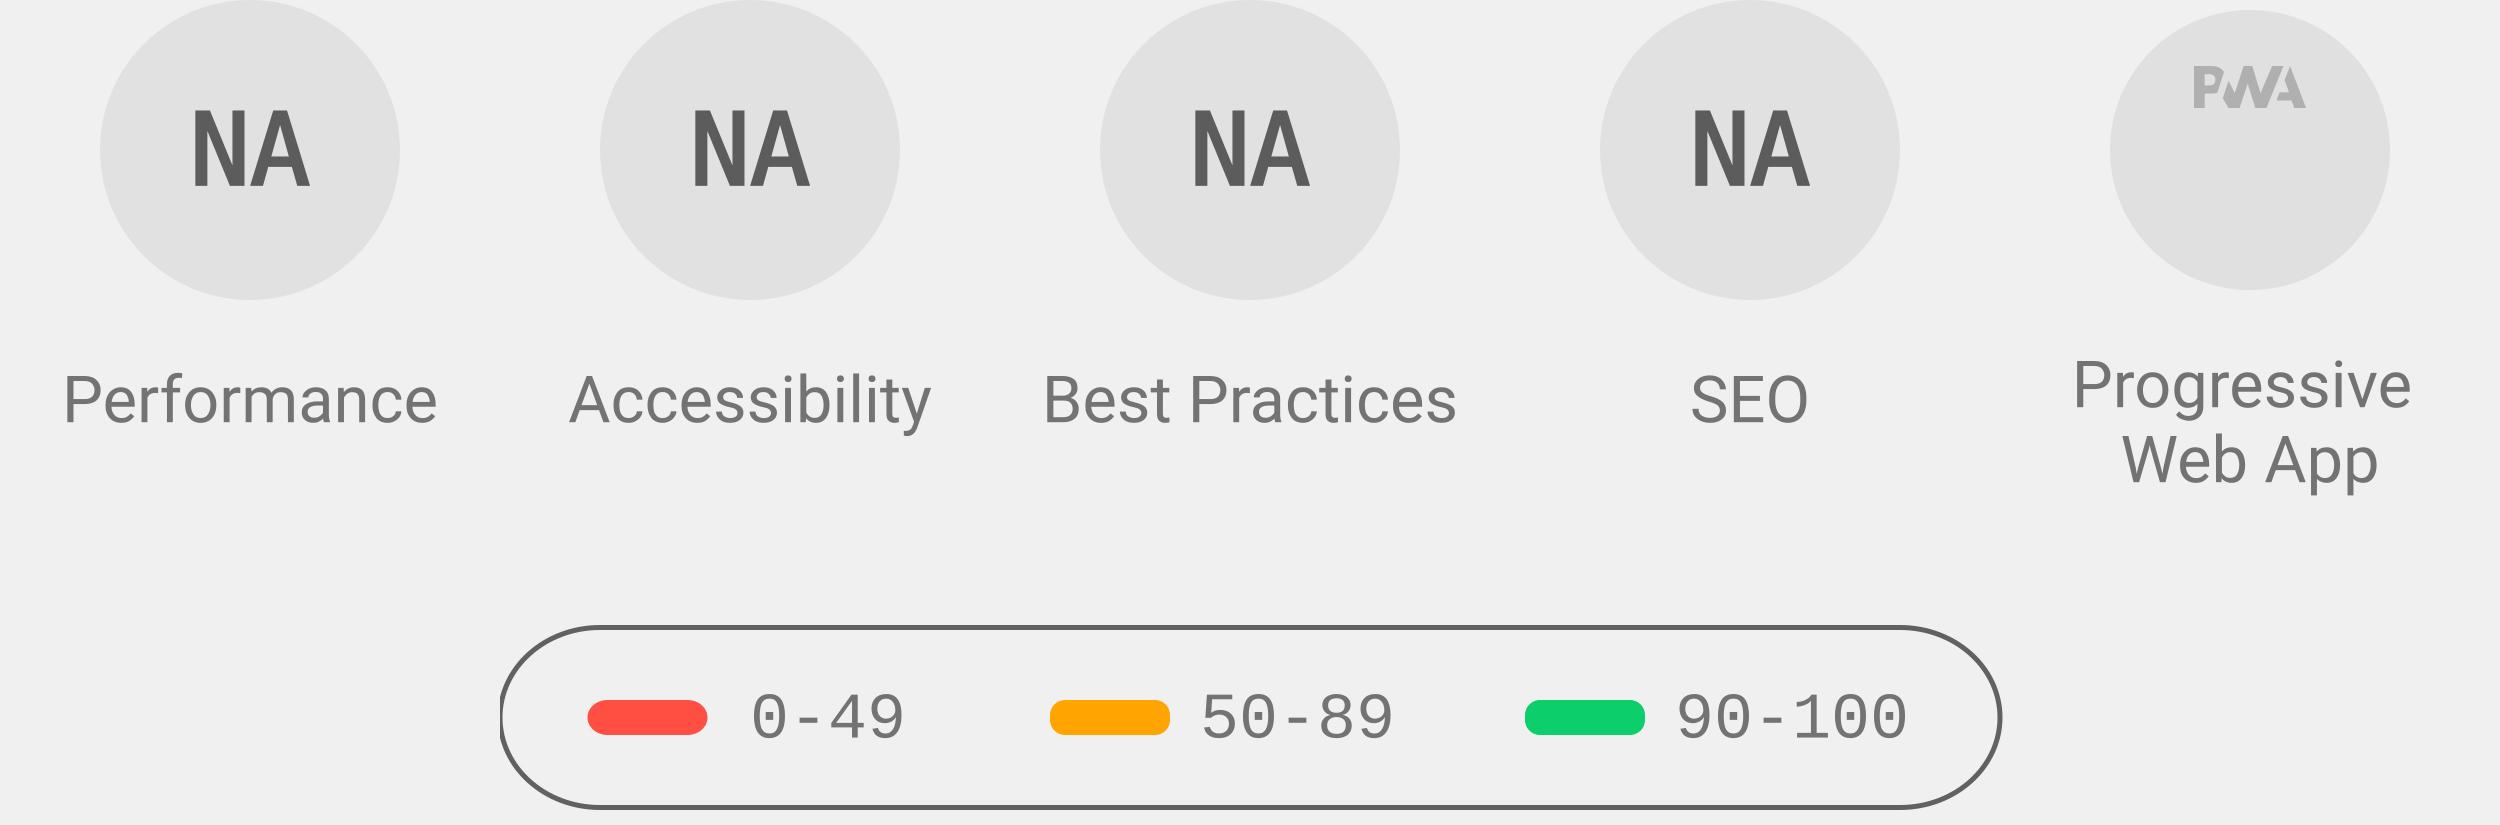
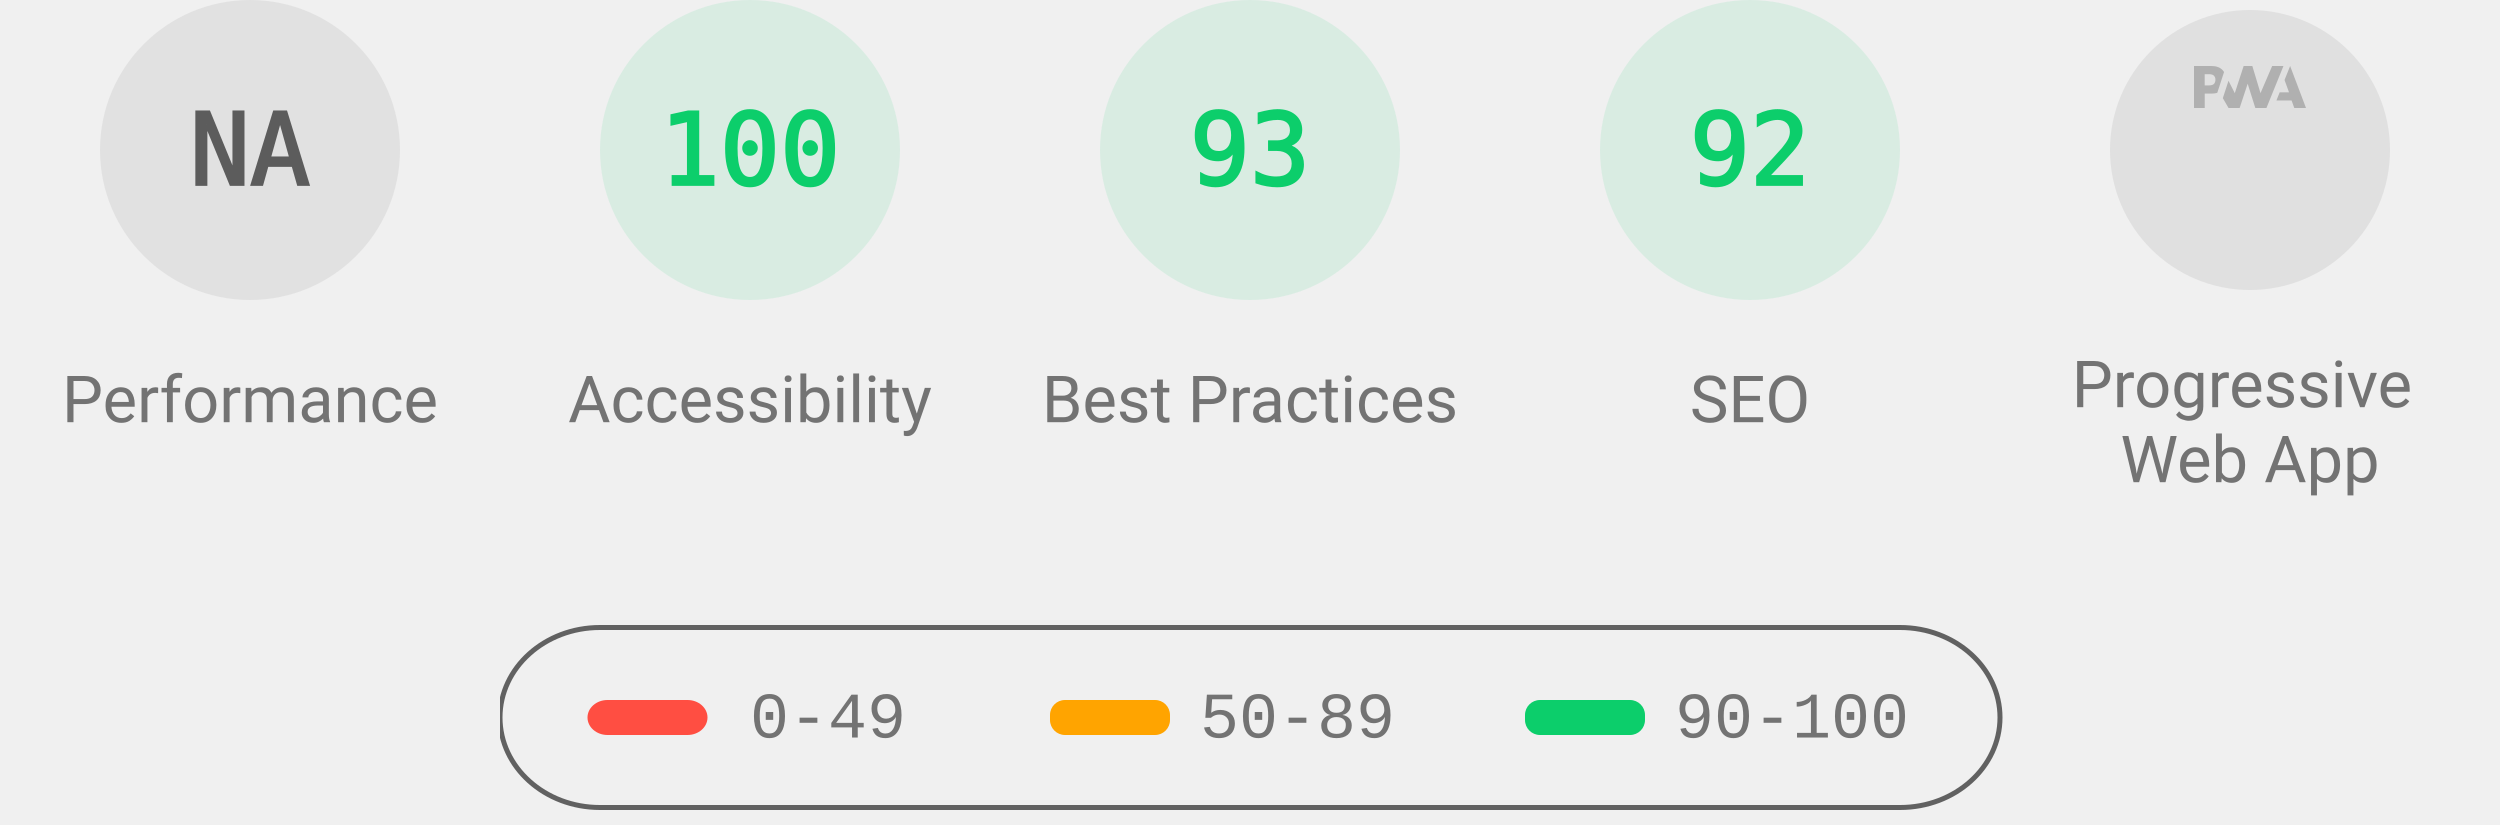
<svg xmlns="http://www.w3.org/2000/svg" class="theme--agnostic" fill="none" width="1000" height="330">
  <style>
			.gauge-base {
				opacity: 0.1
			}

			.gauge-arc {
				fill: none;
				animation-delay: 250ms;
				stroke-linecap: round;
				transform: rotate(-90deg);
				transform-origin: 100px 60px;
				animation: load-gauge 1s ease forwards
			}

			.guage-text {
				font-size: 40px;
				font-family: monospace;
				text-align: center
			}

			.guage-red {
				color: #ff4e42;
				fill: #ff4e42;
				stroke: #ff4e42
			}
			.guage-orange {
				color: #ffa400;
				fill: #ffa400;
				stroke: #ffa400
			}
			.guage-green {
				color: #0cce6b;
				fill: #0cce6b;
				stroke: #0cce6b
			}
			.theme--agnostic .guage-undefined {
				color: #5c5c5c;
				fill: #5c5c5c;
				stroke: #5c5c5c
			}
			.theme--light .guage-undefined {
				color: #1e1e1e;
				fill: #1e1e1e;
				stroke: #1e1e1e
			}
			.theme--dark .guage-undefined {
				color: #f5f5f5;
				fill: #f5f5f5;
				stroke: #f5f5f5
			}

			.guage-title {
				stroke: none;
				font-size: 26px;
				line-height: 26px;
				font-family: Roboto, Halvetica, Arial, sans-serif
			}
			.metric.guage-title {
				font-family: 'Courier New', Courier, monospace
			}
			.theme--agnostic .guage-title {
				color: #737373;
				fill: #737373
			}
			.theme--light .guage-title {
				color: #212121;
				fill: #212121
			}
			.theme--dark .guage-title {
				color: #f5f5f5;
				fill: #f5f5f5
			}

			@keyframes load-gauge {
				from {
					stroke-dasharray: 0 352.858
				}
			}
			.lh-gauge--pwa__disc {
				fill: #e0e0e0
			}
			.lh-gauge--pwa__logo {
				position: relative;
				fill: #b0b0b0
			}
			.lh-gauge--pwa__invisible {
				display: none
			}
			.lh-gauge--pwa__visible {
				display: inline
			}
			.guage-invisible {
				display: none
			}
			.lh-gauge--pwa__logo--primary-color {
				fill: #304ffe
			}
			.theme--agnostic .lh-gauge--pwa__logo--secondary-color {
				fill: #787878
			}
			.theme--light .lh-gauge--pwa__logo--secondary-color {
				fill: #3d3d3d
			}
			.theme--dark .lh-gauge--pwa__logo--secondary-color {
				fill: #d8b6b6
			}
			.theme--light #svg_2 {
				stroke: #00000022
			}
			.theme--agnostic #svg_2 {
				stroke: #616161
			}
			.theme--light #svg_2 {
				stroke: #00000022
			}
			.theme--dark #svg_2 {
				stroke: #f5f5f566
			}
		</style>
  <svg class="guage-div guage-perf guage-undefined" viewBox="0 0 200 200" width="200" height="200" x="0" y="0">
    <circle class="gauge-base" r="56" cx="100" cy="60" stroke-width="8" />
    <circle class="gauge-arc guage-arc-1" r="56" cx="100" cy="60" stroke-width="8" style="stroke-dasharray: 351.858, 351.858;" />
    <text class="guage-text" x="100px" y="60px" alignment-baseline="central" dominant-baseline="central" text-anchor="middle">NA</text>
    <text class="guage-title" x="100px" y="160px" alignment-baseline="central" dominant-baseline="central" text-anchor="middle">Performance</text>
  </svg>
-   <svg class="guage-div guage-acc guage-undefined" viewBox="0 0 200 200" width="200" height="200" x="200" y="0">
+   <svg class="guage-div guage-acc guage-green" viewBox="0 0 200 200" width="200" height="200" x="200" y="0">
    <circle class="gauge-base" r="56" cx="100" cy="60" stroke-width="8" />
    <circle class="gauge-arc guage-arc-2" r="56" cx="100" cy="60" stroke-width="8" style="stroke-dasharray: 351.858, 351.858;" />
-     <text class="guage-text" x="100px" y="60px" alignment-baseline="central" dominant-baseline="central" text-anchor="middle">NA</text>
+     <text class="guage-text" x="100px" y="60px" alignment-baseline="central" dominant-baseline="central" text-anchor="middle">100</text>
    <text class="guage-title" x="100px" y="160px" alignment-baseline="central" dominant-baseline="central" text-anchor="middle">Accessibility</text>
  </svg>
-   <svg class="guage-div guage-best guage-undefined" viewBox="0 0 200 200" width="200" height="200" x="400" y="0">
-     <circle class="gauge-base" r="56" cx="100" cy="60" stroke-width="8" />
-     <circle class="gauge-arc guage-arc-3" r="56" cx="100" cy="60" stroke-width="8" style="stroke-dasharray: 351.858, 351.858;" />
-     <text class="guage-text" x="100px" y="60px" alignment-baseline="central" dominant-baseline="central" text-anchor="middle">NA</text>
+   <svg class="guage-div guage-best guage-green" viewBox="0 0 200 200" width="200" height="200" x="400" y="0">
+     <circle class="gauge-base" r="56" cx="100" cy="60" stroke-width="8" />
+     <circle class="gauge-arc guage-arc-3" r="56" cx="100" cy="60" stroke-width="8" style="stroke-dasharray: 327.228, 351.858;" />
+     <text class="guage-text" x="100px" y="60px" alignment-baseline="central" dominant-baseline="central" text-anchor="middle">93</text>
    <text class="guage-title" x="100px" y="160px" alignment-baseline="central" dominant-baseline="central" text-anchor="middle">Best Practices</text>
  </svg>
-   <svg class="guage-div guage-seo guage-undefined" viewBox="0 0 200 200" width="200" height="200" x="600" y="0">
-     <circle class="gauge-base" r="56" cx="100" cy="60" stroke-width="8" />
-     <circle class="gauge-arc guage-arc-4" r="56" cx="100" cy="60" stroke-width="8" style="stroke-dasharray: 351.858, 351.858;" />
-     <text class="guage-text" x="100px" y="60px" alignment-baseline="central" dominant-baseline="central" text-anchor="middle">NA</text>
+   <svg class="guage-div guage-seo guage-green" viewBox="0 0 200 200" width="200" height="200" x="600" y="0">
+     <circle class="gauge-base" r="56" cx="100" cy="60" stroke-width="8" />
+     <circle class="gauge-arc guage-arc-4" r="56" cx="100" cy="60" stroke-width="8" style="stroke-dasharray: 323.709, 351.858;" />
+     <text class="guage-text" x="100px" y="60px" alignment-baseline="central" dominant-baseline="central" text-anchor="middle">92</text>
    <text class="guage-title" x="100px" y="160px" alignment-baseline="central" dominant-baseline="central" text-anchor="middle">SEO</text>
  </svg>
  <svg class="guage-div guage-pwa " viewBox="0 0 200 200" width="200" height="200" x="800" y="0">
    <svg viewBox="0 0 60 60" width="112" height="112" x="44" y="4">
      <defs>
        <linearGradient id="lh-gauge--pwa__check-circle__gradient-0" x1="50%" y1="0%" x2="50%" y2="100%">
          <stop stop-color="#00C852" offset="0%" />
          <stop stop-color="#009688" offset="100%" />
        </linearGradient>
        <linearGradient id="lh-gauge--pwa__installable__shadow-gradient-0" x1="76.056%" x2="24.111%" y1="82.995%" y2="24.735%">
          <stop stop-color="#A5D6A7" offset="0%" />
          <stop stop-color="#80CBC4" offset="100%" />
        </linearGradient>
        <linearGradient id="lh-gauge--pwa__fast-reliable__shadow-gradient-0" x1="76.056%" y1="82.995%" x2="25.678%" y2="26.493%">
          <stop stop-color="#64B5F6" offset="0%" />
          <stop stop-color="#2979FF" offset="100%" />
        </linearGradient>
        <g id="lh-gauge--pwa__fast-reliable-badge-0">
          <circle fill="#FFFFFF" cx="10" cy="10" r="10" />
          <path fill="#304FFE" d="M10 3.58l5.25 2.34v3.5c0 3.23-2.24 6.26-5.25 7-3.01-.74-5.25-3.77-5.25-7v-3.5L10 3.58zm-.47 10.74l2.76-4.83.03-.07c.04-.08 0-.24-.22-.24h-1.64l.47-3.26h-.47l-2.7 4.77c-.02.01.05-.1-.04.05-.09.16-.1.31.18.31h1.63l-.47 3.27h.47z" />
        </g>
        <g id="lh-gauge--pwa__installable-badge-0">
          <circle fill="#FFFFFF" cx="10" cy="10" r="10" />
          <path fill="#009688" d="M10 4.167A5.835 5.835 0 0 0 4.167 10 5.835 5.835 0 0 0 10 15.833 5.835 5.835 0 0 0 15.833 10 5.835 5.835 0 0 0 10 4.167zm2.917 6.416h-2.334v2.334H9.417v-2.334H7.083V9.417h2.334V7.083h1.166v2.334h2.334v1.166z" />
        </g>
      </defs>
      <g stroke="none" fill-rule="nonzero">
        <circle class="lh-gauge--pwa__disc" cx="30" cy="30" r="30" />
        <g class="lh-gauge--pwa__logo">
          <path d="M35.66 19.39l.7-1.75h2L37.4 15 38.6 12l3.4 9h-2.51l-.58-1.61z" />
          <path d="M33.52 21l3.65-9h-2.42l-2.5 5.82L30.5 12h-1.86l-1.9 5.82-1.35-2.65-1.21 3.72L25.4 21h2.38l1.72-5.2 1.64 5.2z" />
          <path fill-rule="nonzero" d="M20.3 17.91h1.48c.45 0 .85-.05 1.2-.15l.39-1.18 1.07-3.3a2.64 2.64 0 0 0-.28-.37c-.55-.6-1.36-.91-2.42-.91H18v9h2.3V17.9zm1.96-3.84c.22.22.33.5.33.87 0 .36-.1.65-.29.87-.2.23-.59.35-1.15.35h-.86v-2.41h.87c.52 0 .89.1 1.1.32z" />
        </g>
        <rect class="lh-gauge--pwa__component lh-gauge--pwa__na-line lh-gauge--pwa__invisible" fill="#FFFFFF" x="20" y="32" width="20" height="4" rx="2" />
        <g class="lh-gauge--pwa__component lh-gauge--pwa__fast-reliable-badge lh-gauge--pwa__invisible" transform="translate(20, 29)">
          <path fill="url(#lh-gauge--pwa__fast-reliable__shadow-gradient-0)" d="M33.63 19.49A30 30 0 0 1 16.2 30.36L3 17.14 17.14 3l16.49 16.49z" />
          <use href="#lh-gauge--pwa__fast-reliable-badge-0" />
        </g>
        <g class="lh-gauge--pwa__component lh-gauge--pwa__installable-badge lh-gauge--pwa__invisible" transform="translate(20, 29)">
          <path fill="url(#lh-gauge--pwa__installable__shadow-gradient-0)" d="M33.629 19.487c-4.272 5.453-10.391 9.39-17.415 10.869L3 17.142 17.142 3 33.63 19.487z" />
          <use href="#lh-gauge--pwa__installable-badge-0" />
        </g>
        <g class="lh-gauge--pwa__component lh-gauge--pwa__fast-reliable-installable-badges lh-gauge--pwa__invisible">
          <g transform="translate(8, 29)">
            <path fill="url(#lh-gauge--pwa__fast-reliable__shadow-gradient-0)" d="M16.321 30.463L3 17.143 17.142 3l22.365 22.365A29.864 29.864 0 0 1 22 31c-1.942 0-3.84-.184-5.679-.537z" />
            <use href="#lh-gauge--pwa__fast-reliable-badge-0" />
          </g>
          <g transform="translate(32, 29)">
            <path fill="url(#lh-gauge--pwa__installable__shadow-gradient-0)" d="M25.982 11.84a30.107 30.107 0 0 1-13.08 15.203L3 17.143 17.142 3l8.84 8.84z" />
            <use href="#lh-gauge--pwa__installable-badge-0" />
          </g>
        </g>
        <g class="lh-gauge--pwa__component lh-gauge--pwa__check-circle lh-gauge--pwa__invisible" transform="translate(18, 28)">
          <circle fill="#FFFFFF" cx="12" cy="12" r="12" />
          <path fill="url(#lh-gauge--pwa__check-circle__gradient-0)" d="M12 2a10 10 0 1 0 0 20 10 10 0 0 0 0-20zm-2 15l-5-5 1.41-1.41L10 14.17l7.59-7.59L19 8l-9 9z" />
        </g>
      </g>
    </svg>
    <text class="guage-title" y="160px" alignment-baseline="central" dominant-baseline="central" text-anchor="middle">
      <tspan x="100px" dy="-6px">Progressive</tspan>
      <tspan x="100px" dy="30px">Web App</tspan>
    </text>
  </svg>
  <svg width="604" height="76" x="200" y="250">
    <g>
      <rect fill="none" id="canvas_background" height="80" width="604" y="-1" x="-1" />
      <g display="none" overflow="visible" y="0" x="0" height="100%" width="100%" id="canvasGrid">
        <rect fill="url(#gridpattern)" stroke-width="0" y="0" x="0" height="100%" width="100%" />
      </g>
    </g>
    <g>
      <rect fill-opacity="0" stroke-width="2" rx="40" id="svg_2" height="72" width="600" y="1" x="0" fill="#000000" />
      <rect stroke="#000" rx="8" id="svg_3" height="14" width="48" y="30" x="35" stroke-opacity="null" stroke-width="0" fill="#ff4e42" />
      <rect stroke="#000" rx="6" id="svg_4" height="14" width="48" y="30" x="220" stroke-opacity="null" stroke-width="0" fill="#ffa400" />
      <rect stroke="#000" rx="6" id="svg_5" height="14" width="48" y="30" x="410" stroke-opacity="null" stroke-width="0" fill="#0cce6b" />
      <text class="metric guage-title" xml:space="preserve" text-anchor="start" font-size="26" id="svg_6" y="45" x="100" stroke-opacity="null" stroke-width="0" stroke="#000">0-49</text>
      <text class="metric guage-title" xml:space="preserve" text-anchor="start" font-size="26" id="svg_7" y="45" x="280" stroke-opacity="null" stroke-width="0" stroke="#000">50-89</text>
      <text class="metric guage-title" xml:space="preserve" text-anchor="start" font-size="26" id="svg_8" y="45" x="470" stroke-opacity="null" stroke-width="0" stroke="#000">90-100</text>
    </g>
  </svg>
</svg>
